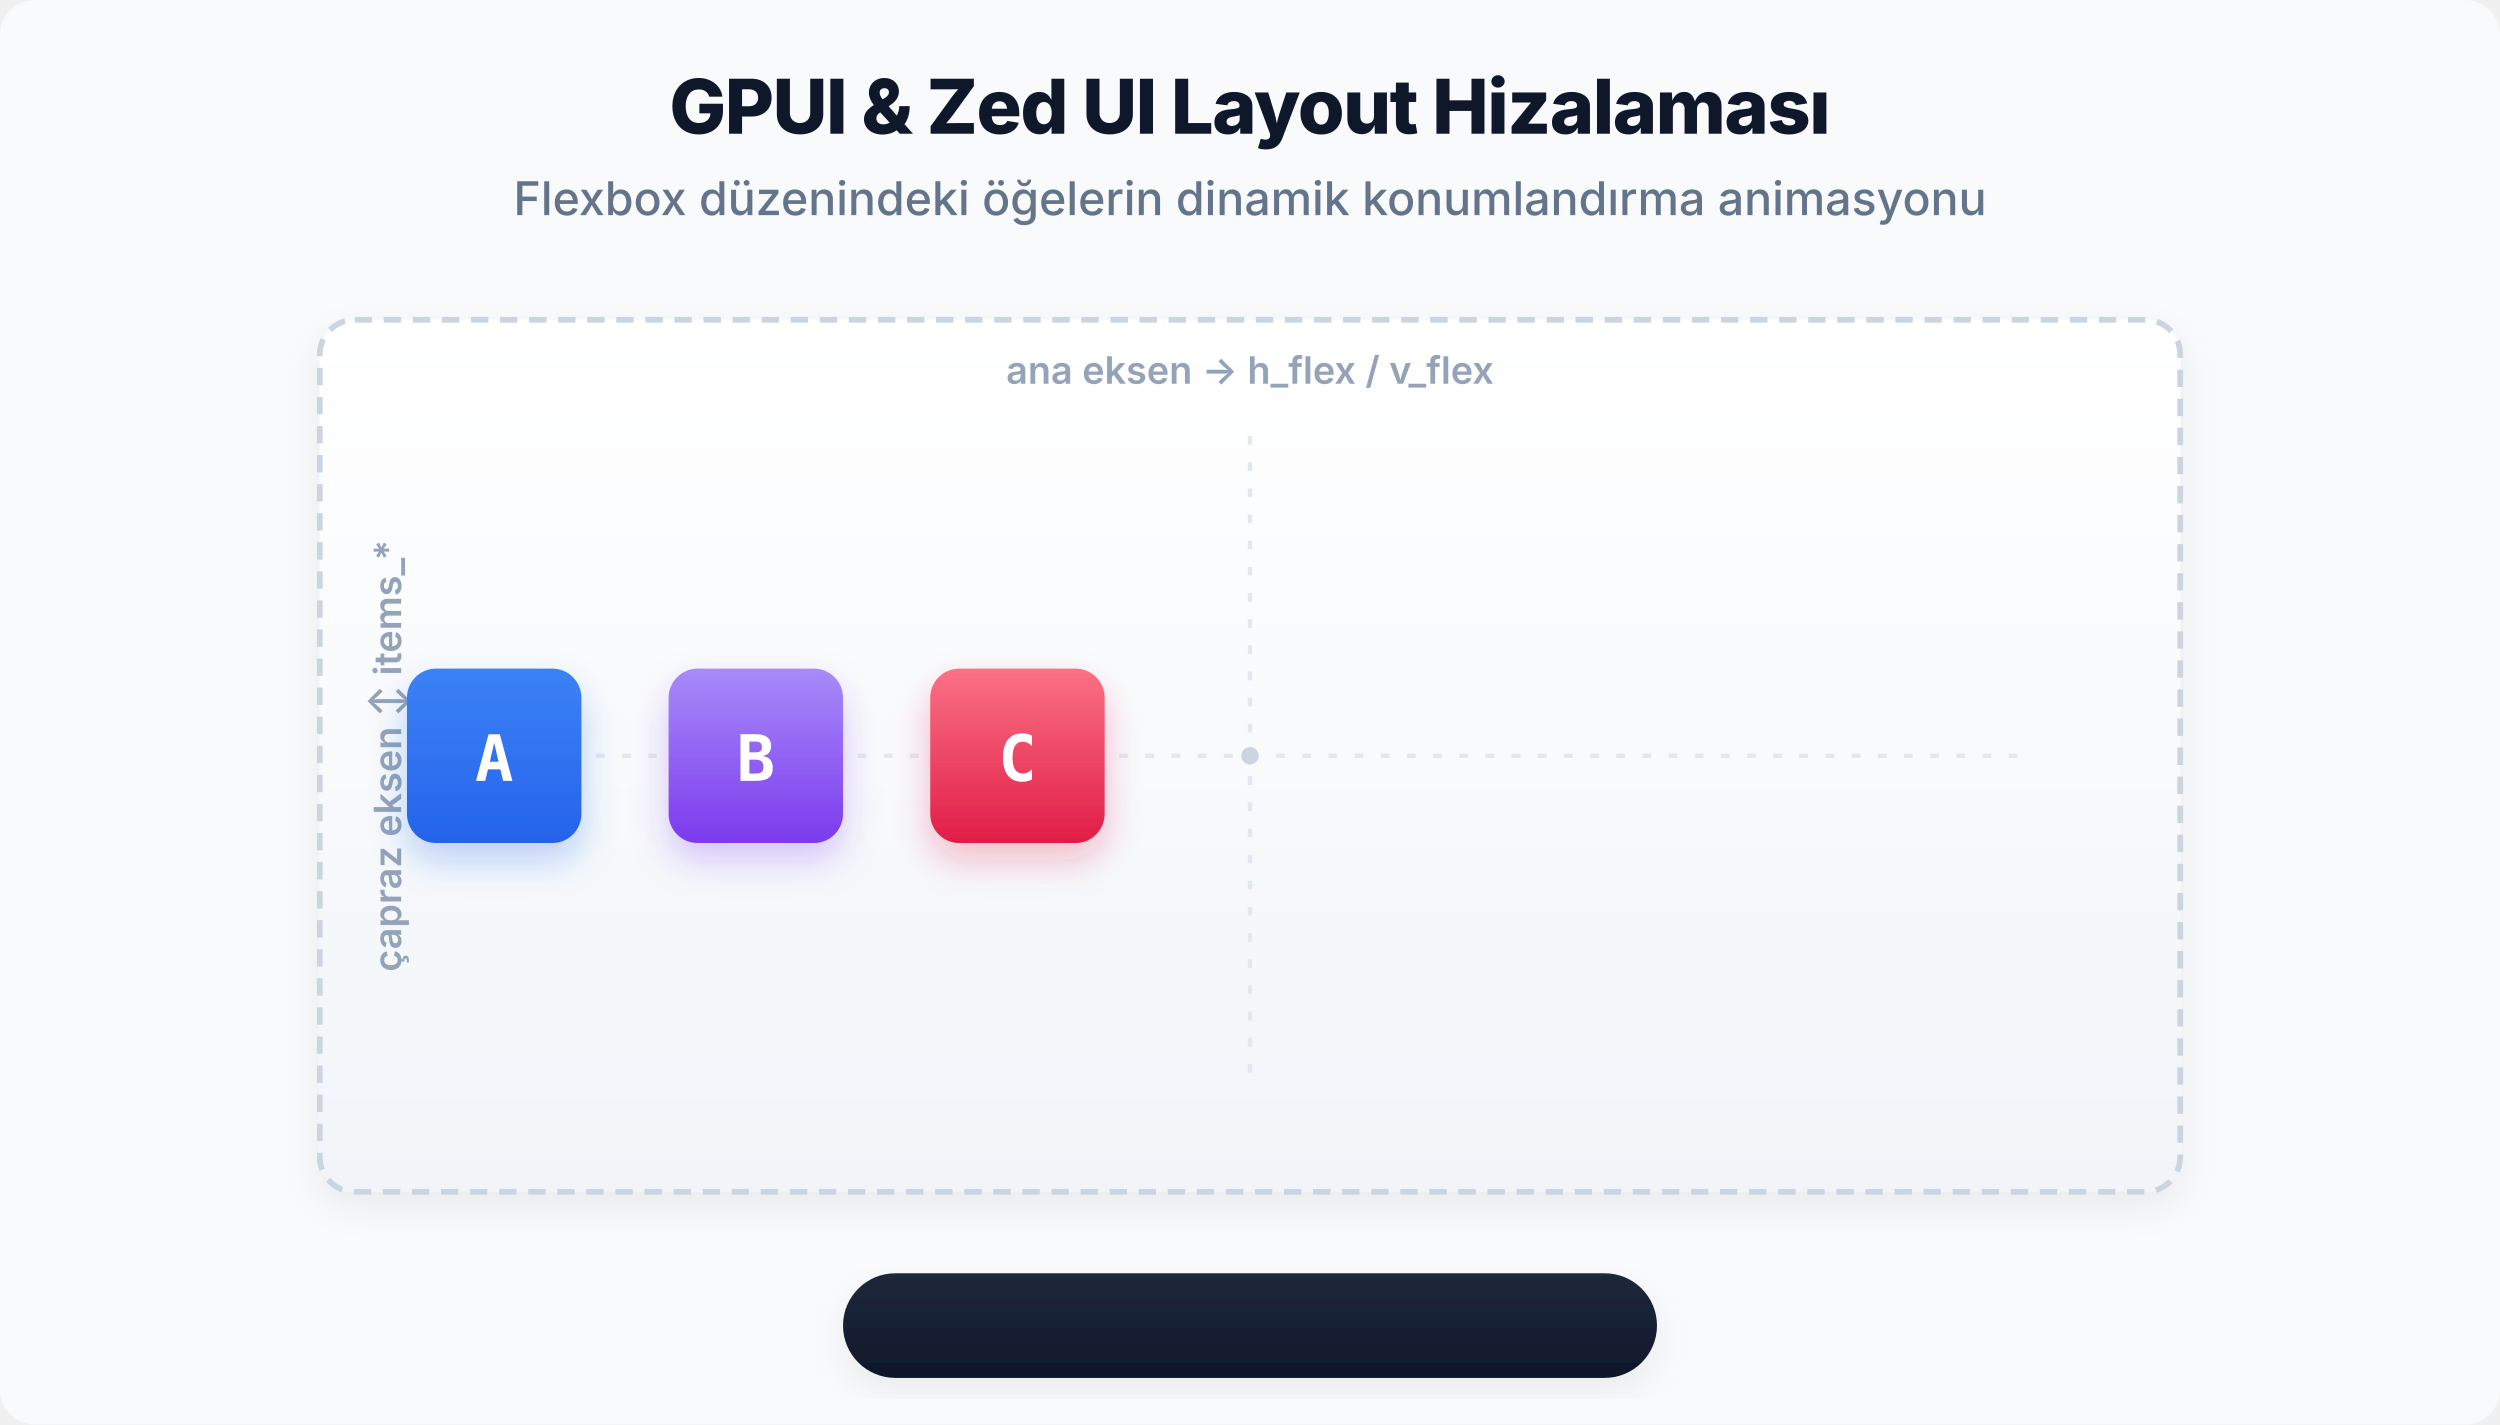
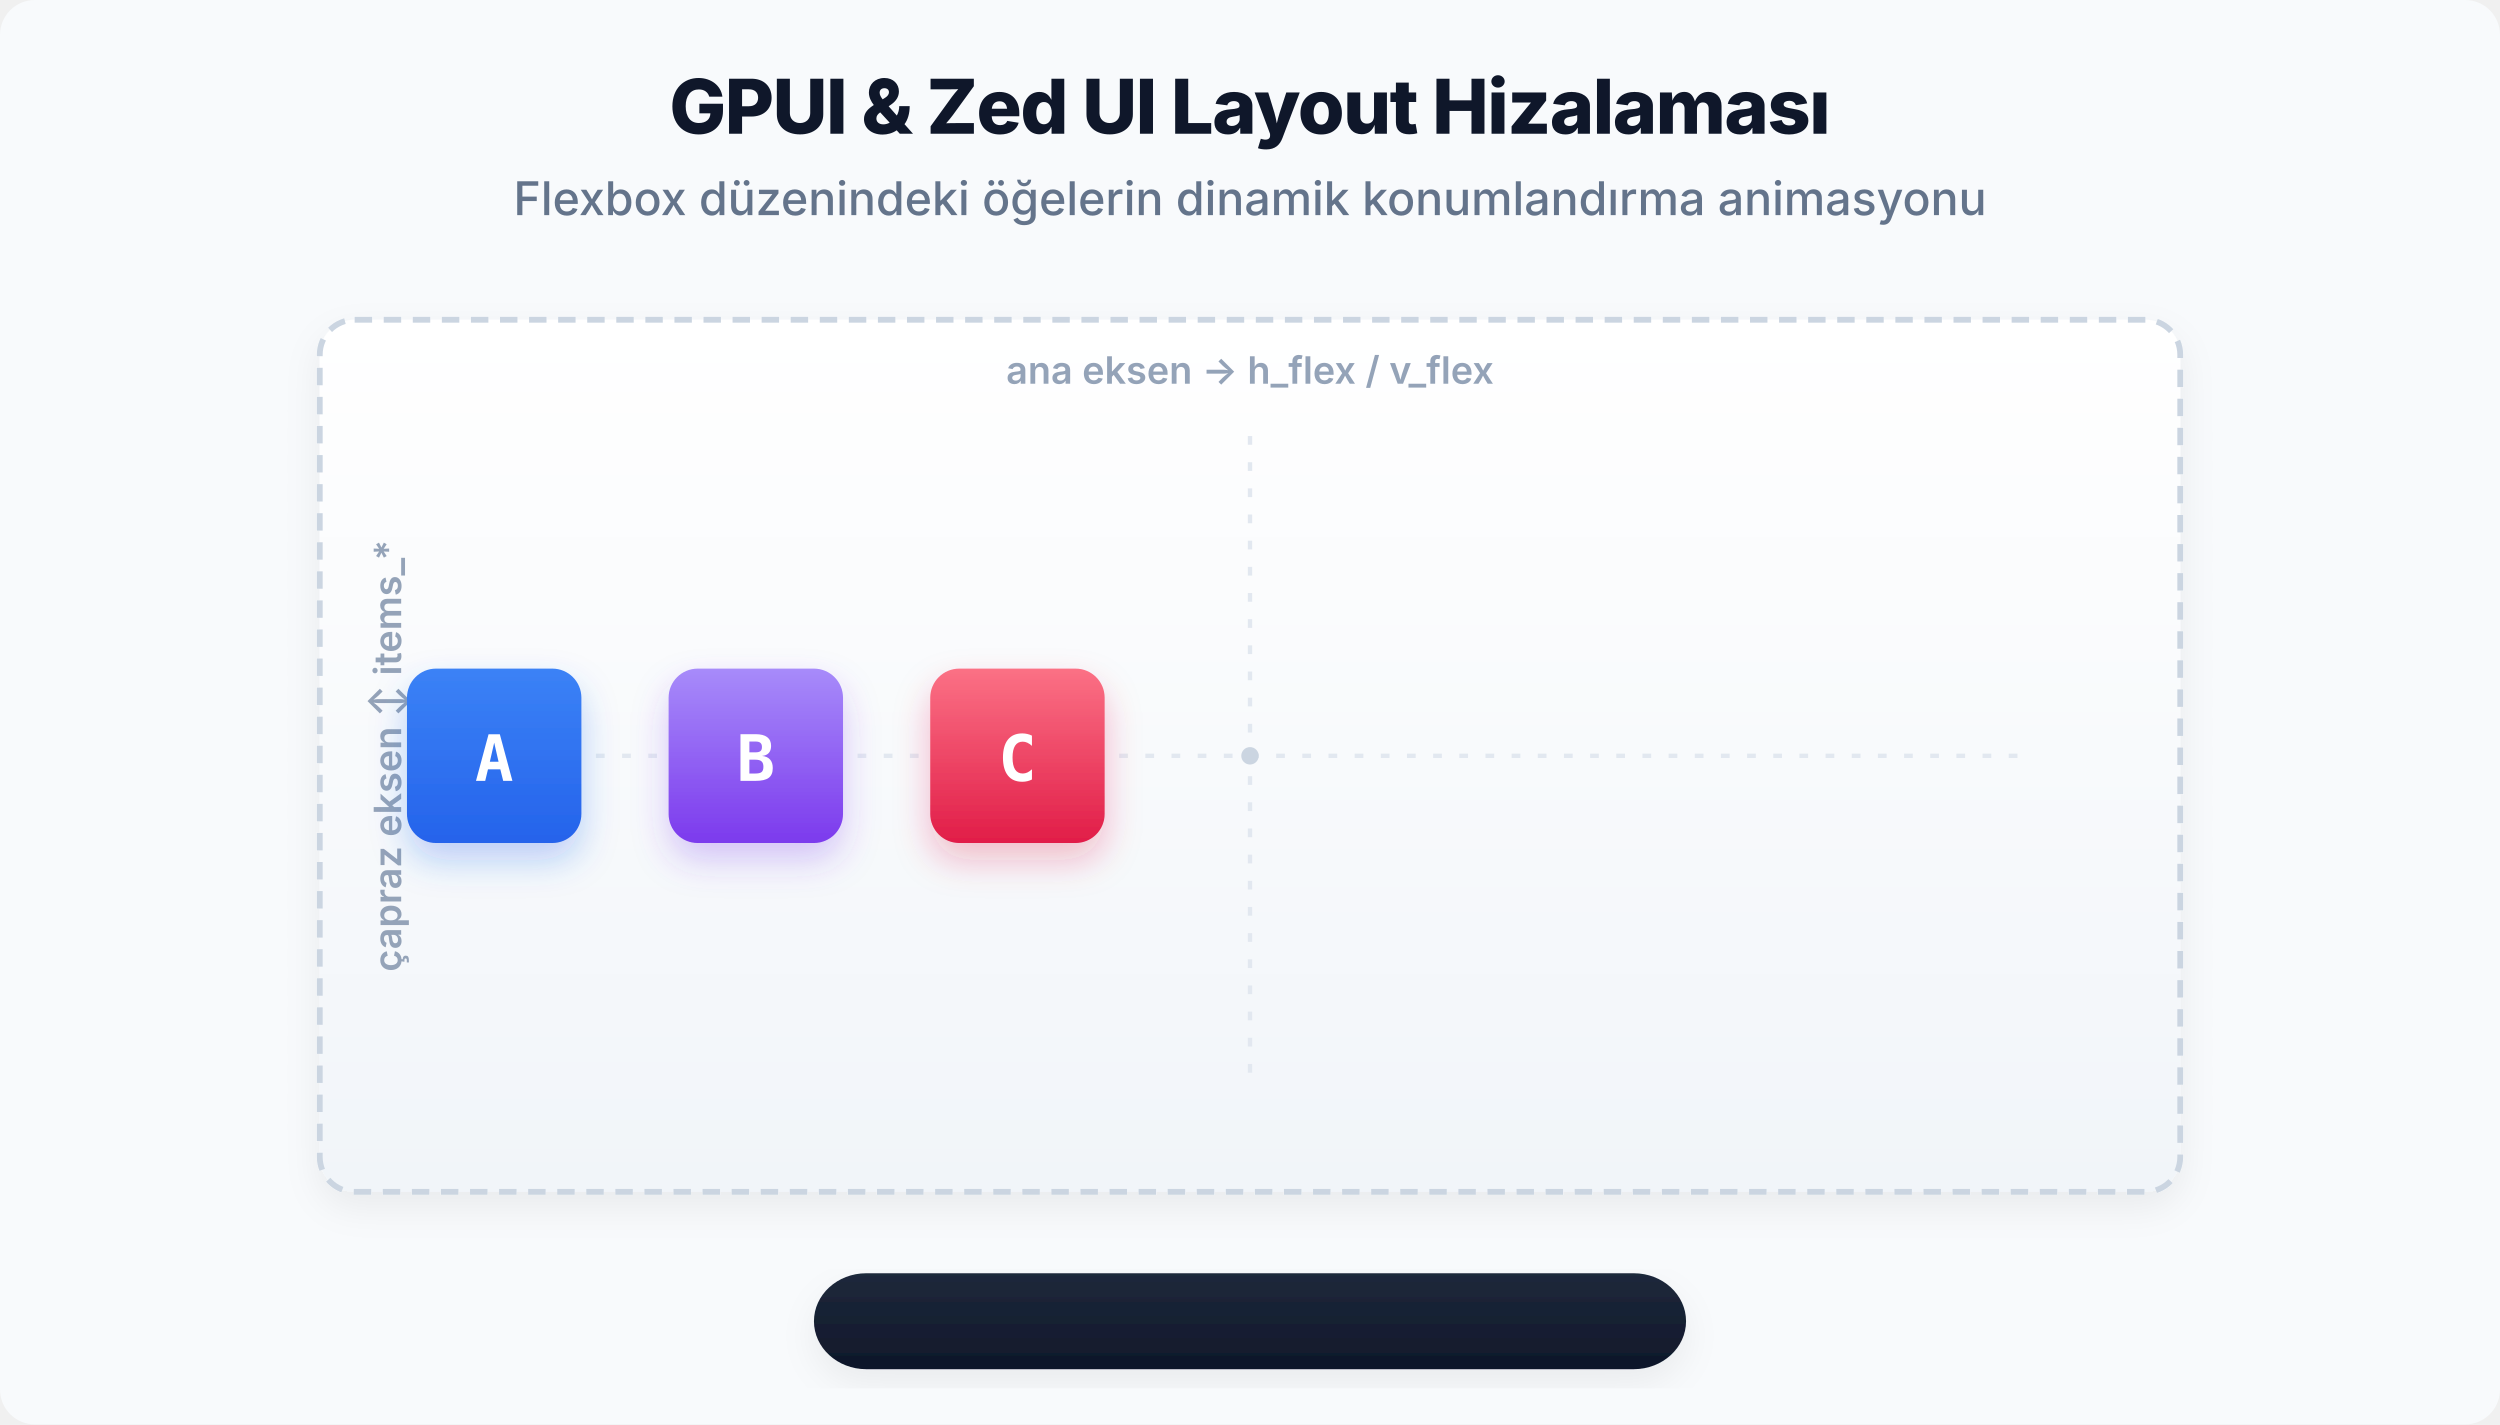
<svg xmlns="http://www.w3.org/2000/svg" viewBox="0 0 860 490">
  <defs>
    <filter id="shadow" x="-20%" y="-20%" width="140%" height="140%">
      <feDropShadow dx="0" dy="5" stdDeviation="6" flood-color="#0f172a" flood-opacity="0.06" />
    </filter>
    <filter id="glow-1" x="-40%" y="-40%" width="180%" height="180%">
      <feDropShadow dx="0" dy="6" stdDeviation="6" flood-color="#2563eb" flood-opacity="0.28" />
    </filter>
    <filter id="glow-2" x="-40%" y="-40%" width="180%" height="180%">
      <feDropShadow dx="0" dy="6" stdDeviation="6" flood-color="#7c3aed" flood-opacity="0.28" />
    </filter>
    <filter id="glow-3" x="-40%" y="-40%" width="180%" height="180%">
      <feDropShadow dx="0" dy="6" stdDeviation="6" flood-color="#e11d48" flood-opacity="0.28" />
    </filter>
    <linearGradient id="g-panel" x1="0" y1="0" x2="0" y2="1">
      <stop offset="0" stop-color="#ffffff" />
      <stop offset="1" stop-color="#f1f5f9" />
    </linearGradient>
    <linearGradient id="g-blue" x1="0" y1="0" x2="0" y2="1">
      <stop offset="0" stop-color="#3b82f6" />
      <stop offset="1" stop-color="#2563eb" />
    </linearGradient>
    <linearGradient id="g-purple" x1="0" y1="0" x2="0" y2="1">
      <stop offset="0" stop-color="#a78bfa" />
      <stop offset="1" stop-color="#7c3aed" />
    </linearGradient>
    <linearGradient id="g-rose" x1="0" y1="0" x2="0" y2="1">
      <stop offset="0" stop-color="#fb7185" />
      <stop offset="1" stop-color="#e11d48" />
    </linearGradient>
    <linearGradient id="g-chip" x1="0" y1="0" x2="0" y2="1">
      <stop offset="0" stop-color="#1e293b" />
      <stop offset="1" stop-color="#0f172a" />
    </linearGradient>
    <style>
      .bg { fill: #f8fafc; }
      .container-box { fill: url(#g-panel); stroke: #cbd5e1; stroke-width: 2; stroke-dasharray: 6 4; }
      .label-title { font: 800 26px system-ui, -apple-system, sans-serif; fill: #0f172a; letter-spacing: -0.5px; text-anchor: middle; }
      .label-sub { font: 500 16px system-ui, -apple-system, sans-serif; fill: #64748b; text-anchor: middle; }
      .axis-label { font: 600 13px system-ui, -apple-system, sans-serif; fill: #94a3b8; text-anchor: middle; }
      .label-state { font: 800 18px ui-monospace, SFMono-Regular, monospace; fill: #34d399; text-anchor: middle; dominant-baseline: middle; }

      .box-text { font: 800 22px ui-monospace, SFMono-Regular, monospace; fill: #ffffff; text-anchor: middle; dominant-baseline: central; }

      /* Durum etiketi sırayla belirir; ilk kare (t=0) tam opaklıkta. */
      .state-txt { opacity: 0; animation: fade-text 16s infinite ease-in-out; }
      .state-1 { animation-delay: 0s; }
      .state-2 { animation-delay: 4s; }
      .state-3 { animation-delay: 8s; }
      .state-4 { animation-delay: 12s; }

      @keyframes fade-text {
        0%, 20% { opacity: 1; }
        24%, 100% { opacity: 0; }
      }

      @keyframes move-box-1 {
        0%, 20% { transform: translate(0px, 0px); }
        25%, 45% { transform: translate(0px, 0px); }
        50%, 70% { transform: translate(180px, 0px); }
        75%, 95% { transform: translate(255px, -110px); }
      }

      @keyframes move-box-2 {
        0%, 20% { transform: translate(0px, 0px); }
        25%, 45% { transform: translate(190px, 0px); }
        50%, 70% { transform: translate(180px, 0px); }
        75%, 95% { transform: translate(165px, 0px); }
      }

      @keyframes move-box-3 {
        0%, 20% { transform: translate(0px, 0px); }
        25%, 45% { transform: translate(380px, 0px); }
        50%, 70% { transform: translate(180px, 0px); }
        75%, 95% { transform: translate(75px, 110px); }
      }

      .b1 { animation: move-box-1 16s infinite cubic-bezier(0.4, 0, 0.2, 1); }
      .b2 { animation: move-box-2 16s infinite cubic-bezier(0.4, 0, 0.2, 1); }
      .b3 { animation: move-box-3 16s infinite cubic-bezier(0.4, 0, 0.2, 1); }

      @media (prefers-reduced-motion: reduce) {
        .state-txt { opacity: 0; animation: none; }
        .state-1 { opacity: 1; }
        .b1, .b2, .b3 { animation: none; }
      }
    </style>
  </defs>
  <rect width="100%" height="100%" rx="12" class="bg" />
  <text x="430" y="46" class="label-title">GPUI &amp; Zed UI Layout Hizalaması</text>
  <text x="430" y="74" class="label-sub">Flexbox düzenindeki öğelerin dinamik konumlandırma animasyonu</text>
  <rect x="110" y="110" width="640" height="300" rx="12" class="container-box" filter="url(#shadow)" />
  <line x1="430" y1="150" x2="430" y2="374" stroke="#e2e8f0" stroke-width="1.5" stroke-dasharray="3 6" />
  <line x1="160" y1="260" x2="700" y2="260" stroke="#e2e8f0" stroke-width="1.5" stroke-dasharray="3 6" />
  <circle cx="430" cy="260" r="3" fill="#cbd5e1" />
  <text x="430" y="132" class="axis-label">ana eksen →  h_flex / v_flex</text>
  <text x="138" y="260" class="axis-label" transform="rotate(-90 138 260)">çapraz eksen ↕  items_*</text>
  <g class="b1">
    <rect x="140" y="230" width="60" height="60" rx="10" fill="url(#g-blue)" filter="url(#glow-1)" />
    <text x="170" y="261" class="box-text">A</text>
  </g>
  <g class="b2">
    <rect x="230" y="230" width="60" height="60" rx="10" fill="url(#g-purple)" filter="url(#glow-2)" />
    <text x="260" y="261" class="box-text">B</text>
  </g>
  <g class="b3">
    <rect x="320" y="230" width="60" height="60" rx="10" fill="url(#g-rose)" filter="url(#glow-3)" />
    <text x="350" y="261" class="box-text">C</text>
  </g>
-   <rect x="290" y="438" width="280" height="36" rx="18" fill="url(#g-chip)" filter="url(#shadow)" />
+   <rect x="280" y="438" width="300" height="33" rx="18" fill="url(#g-chip)" filter="url(#shadow)" />
  <g transform="translate(430, 457)">
    <text class="state-txt state-1 label-state">h_flex().justify_start()</text>
    <text class="state-txt state-2 label-state">h_flex().justify_between()</text>
    <text class="state-txt state-3 label-state">h_flex().justify_center()</text>
    <text class="state-txt state-4 label-state">v_flex().items_center()</text>
  </g>
</svg>
